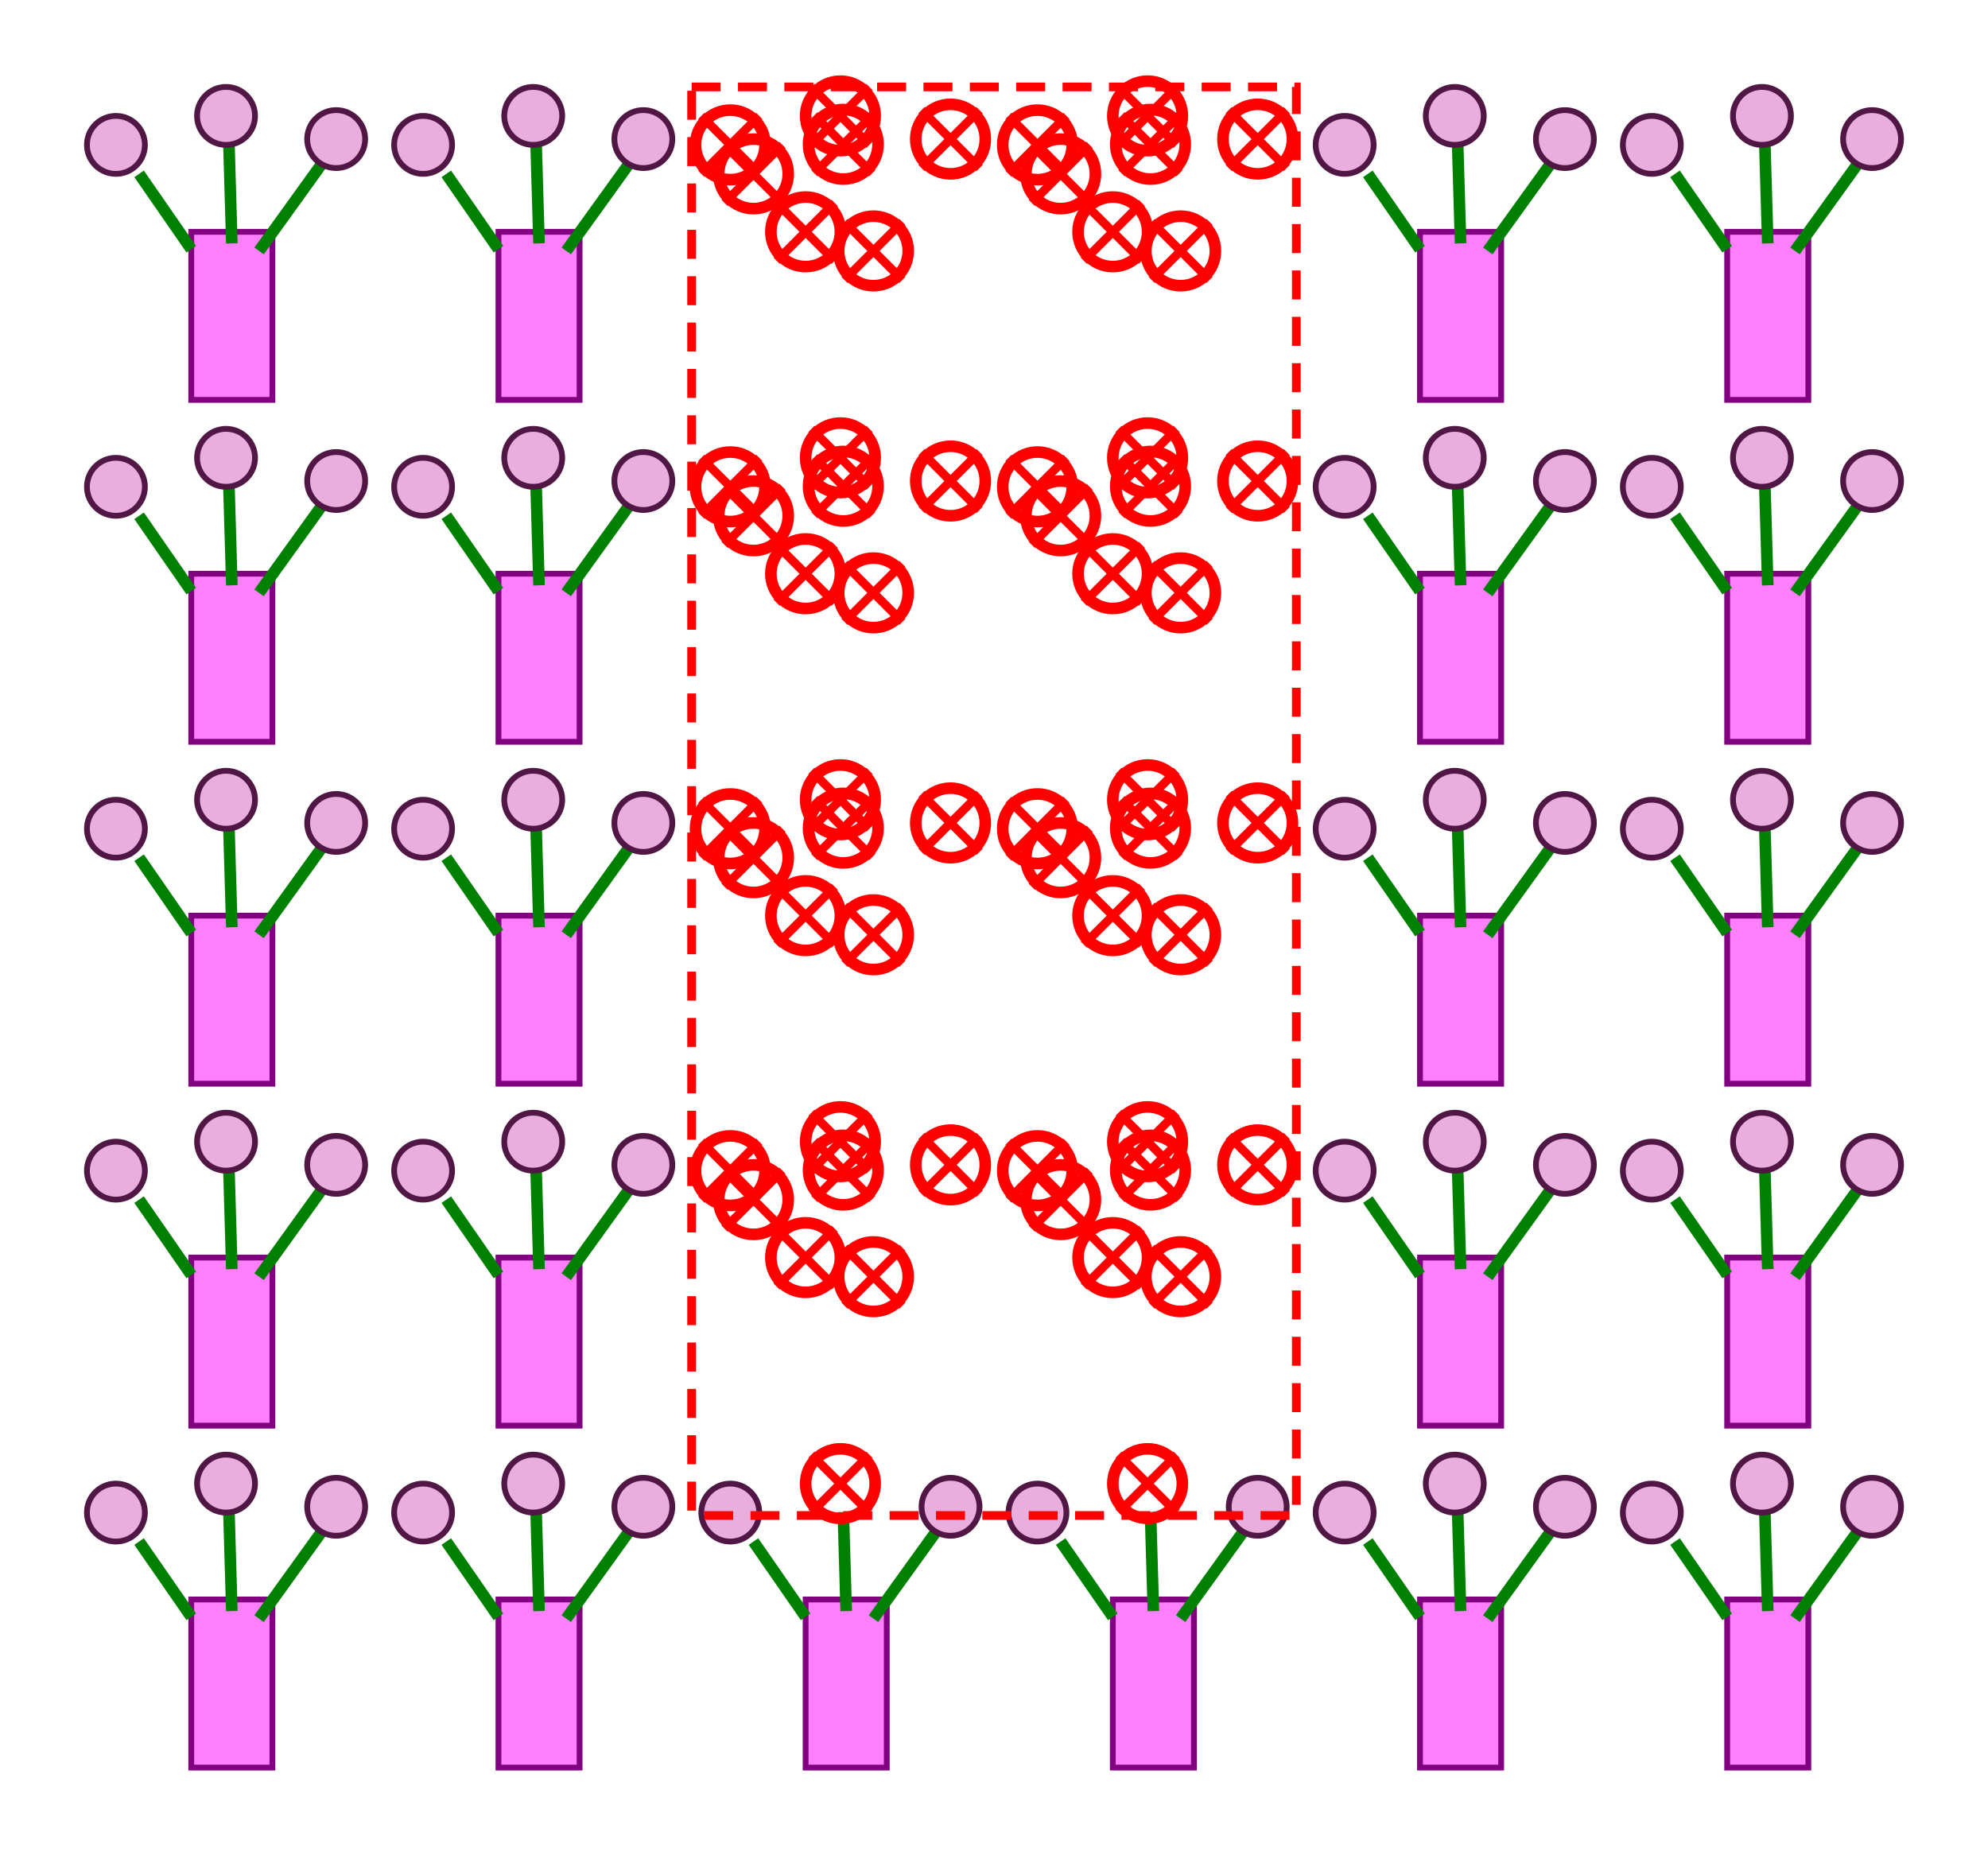
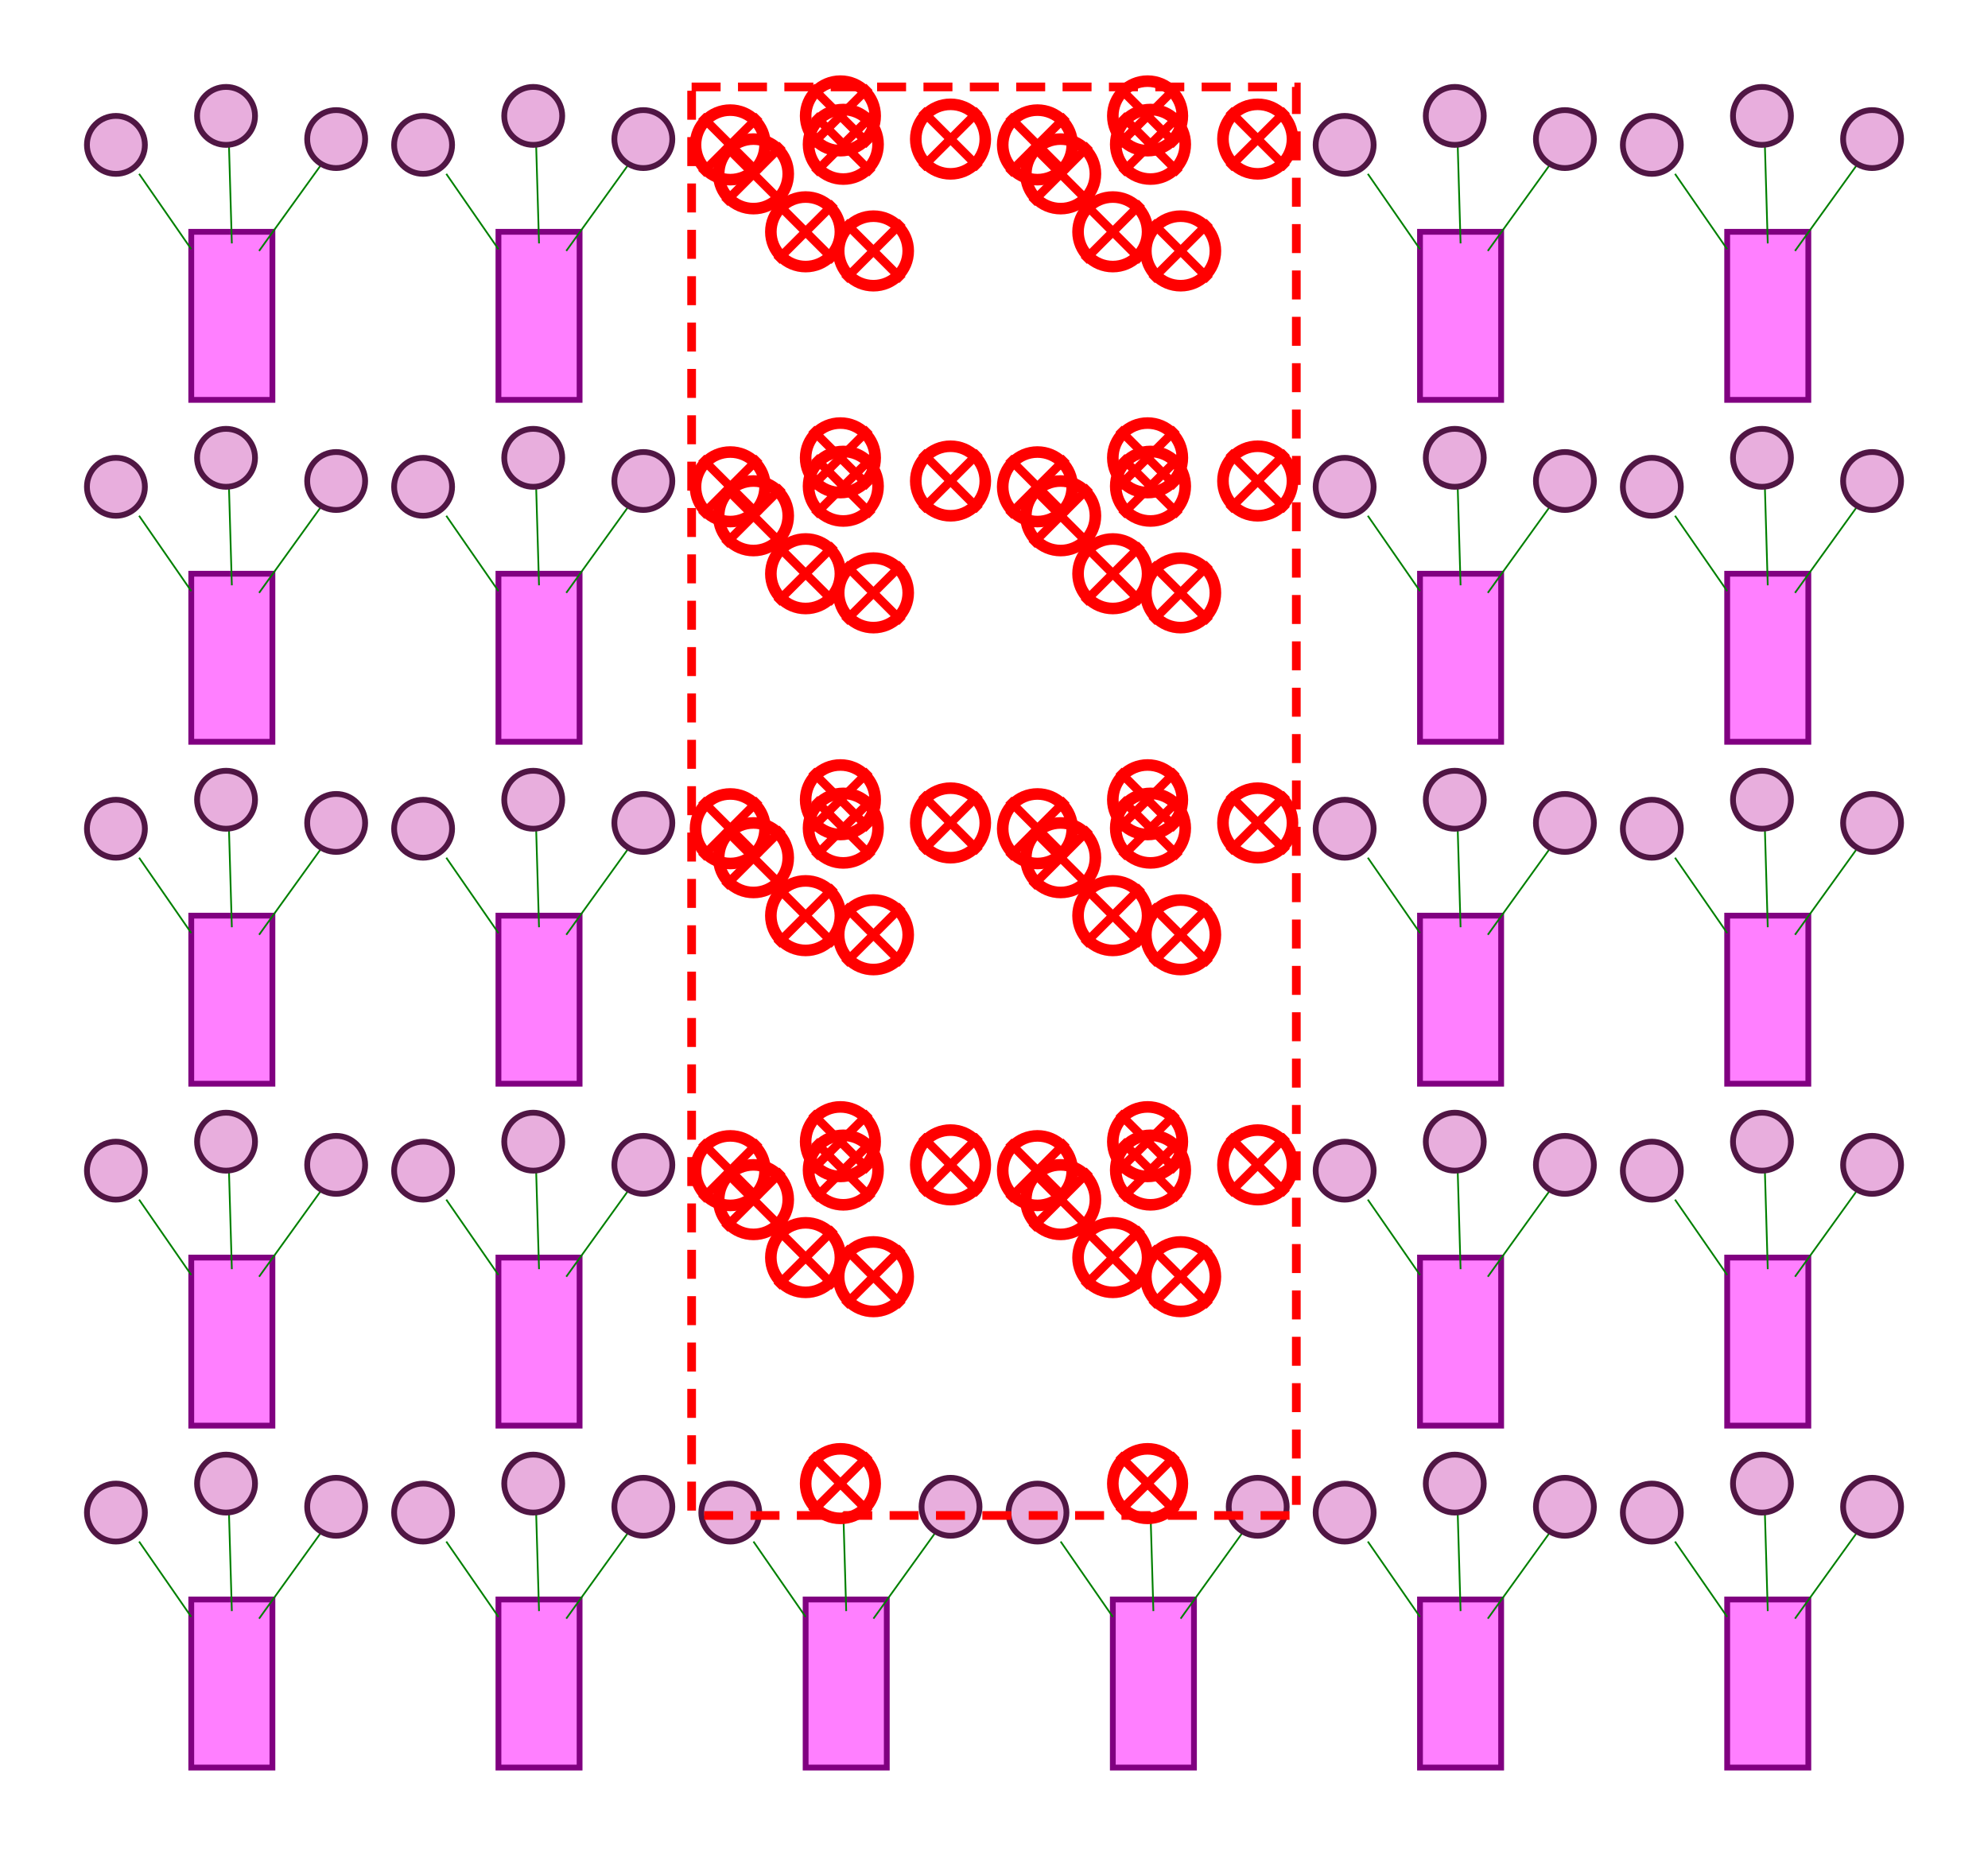
<svg xmlns="http://www.w3.org/2000/svg" width="343" height="320" viewBox="-15 -15 343 320">
  <g id="fig">
    <rect id="10" x="18" y="25" width="14" height="29" fill="#FF00FF" stroke="#800080" fill-opacity="0.5" stroke-width="1.0px" />
-     <line id="11" x1="9" y1="15" x2="18" y2="28" stroke="#008000" stroke-width="2" stroke-opacity="1" />
-     <line id="12" x1="24.5" y1="9.9" x2="25" y2="27" stroke="#008000" stroke-width="2" stroke-opacity="1" />
-     <line id="13" x1="40.5" y1="13.3" x2="29.7" y2="28.3" stroke="#008000" stroke-width="2" stroke-opacity="1" />
+     <line id="11" x1="9" y1="15" x2="18" y2="28" stroke="#008000" stroke-width="0.3" stroke-opacity="1" />
+     <line id="12" x1="24.5" y1="9.9" x2="25" y2="27" stroke="#008000" stroke-width="0.3" stroke-opacity="1" />
+     <line id="13" x1="40.5" y1="13.3" x2="29.7" y2="28.3" stroke="#008000" stroke-width="0.3" stroke-opacity="1" />
    <circle id="14" r="5.000" cx="5" cy="10" fill="#d35fbc" stroke="#501644" fill-opacity="0.5" stroke-width="1.0px" />
    <circle id="15" r="5.000" cx="24" cy="5" fill="#d35fbc" stroke="#501644" fill-opacity="0.5" stroke-width="1.0px" />
    <circle id="16" r="5.000" cx="43" cy="9" fill="#d35fbc" stroke="#501644" fill-opacity="0.5" stroke-width="1.0px" />
    <rect id="18" x="71" y="25" width="14" height="29" fill="#FF00FF" stroke="#800080" fill-opacity="0.5" stroke-width="1.0px" />
-     <line id="19" x1="62" y1="15" x2="71" y2="28" stroke="#008000" stroke-width="2" stroke-opacity="1" />
-     <line id="20" x1="77.5" y1="9.9" x2="78" y2="27" stroke="#008000" stroke-width="2" stroke-opacity="1" />
-     <line id="21" x1="93.5" y1="13.3" x2="82.7" y2="28.3" stroke="#008000" stroke-width="2" stroke-opacity="1" />
+     <line id="19" x1="62" y1="15" x2="71" y2="28" stroke="#008000" stroke-width="0.3" stroke-opacity="1" />
+     <line id="20" x1="77.5" y1="9.9" x2="78" y2="27" stroke="#008000" stroke-width="0.3" stroke-opacity="1" />
+     <line id="21" x1="93.5" y1="13.3" x2="82.7" y2="28.3" stroke="#008000" stroke-width="0.3" stroke-opacity="1" />
    <circle id="22" r="5.000" cx="58" cy="10" fill="#d35fbc" stroke="#501644" fill-opacity="0.5" stroke-width="1.0px" />
    <circle id="23" r="5.000" cx="77" cy="5" fill="#d35fbc" stroke="#501644" fill-opacity="0.5" stroke-width="1.0px" />
    <circle id="24" r="5.000" cx="96" cy="9" fill="#d35fbc" stroke="#501644" fill-opacity="0.5" stroke-width="1.0px" />
    <rect id="42" x="230" y="25" width="14" height="29" fill="#FF00FF" stroke="#800080" fill-opacity="0.5" stroke-width="1.0px" />
-     <line id="43" x1="221" y1="15" x2="230" y2="28" stroke="#008000" stroke-width="2" stroke-opacity="1" />
-     <line id="44" x1="236.5" y1="9.9" x2="237" y2="27" stroke="#008000" stroke-width="2" stroke-opacity="1" />
-     <line id="45" x1="252.5" y1="13.3" x2="241.7" y2="28.3" stroke="#008000" stroke-width="2" stroke-opacity="1" />
+     <line id="43" x1="221" y1="15" x2="230" y2="28" stroke="#008000" stroke-width="0.3" stroke-opacity="1" />
+     <line id="44" x1="236.5" y1="9.9" x2="237" y2="27" stroke="#008000" stroke-width="0.3" stroke-opacity="1" />
+     <line id="45" x1="252.5" y1="13.3" x2="241.7" y2="28.3" stroke="#008000" stroke-width="0.3" stroke-opacity="1" />
    <circle id="46" r="5.000" cx="217" cy="10" fill="#d35fbc" stroke="#501644" fill-opacity="0.5" stroke-width="1.0px" />
    <circle id="47" r="5.000" cx="236" cy="5" fill="#d35fbc" stroke="#501644" fill-opacity="0.5" stroke-width="1.0px" />
    <circle id="48" r="5.000" cx="255" cy="9" fill="#d35fbc" stroke="#501644" fill-opacity="0.5" stroke-width="1.0px" />
    <rect id="50" x="283" y="25" width="14" height="29" fill="#FF00FF" stroke="#800080" fill-opacity="0.5" stroke-width="1.0px" />
-     <line id="51" x1="274" y1="15" x2="283" y2="28" stroke="#008000" stroke-width="2" stroke-opacity="1" />
-     <line id="52" x1="289.5" y1="9.9" x2="290" y2="27" stroke="#008000" stroke-width="2" stroke-opacity="1" />
-     <line id="53" x1="305.5" y1="13.3" x2="294.7" y2="28.3" stroke="#008000" stroke-width="2" stroke-opacity="1" />
+     <line id="51" x1="274" y1="15" x2="283" y2="28" stroke="#008000" stroke-width="0.3" stroke-opacity="1" />
+     <line id="52" x1="289.5" y1="9.9" x2="290" y2="27" stroke="#008000" stroke-width="0.3" stroke-opacity="1" />
+     <line id="53" x1="305.5" y1="13.3" x2="294.7" y2="28.3" stroke="#008000" stroke-width="0.3" stroke-opacity="1" />
    <circle id="54" r="5.000" cx="270" cy="10" fill="#d35fbc" stroke="#501644" fill-opacity="0.5" stroke-width="1.0px" />
    <circle id="55" r="5.000" cx="289" cy="5" fill="#d35fbc" stroke="#501644" fill-opacity="0.5" stroke-width="1.0px" />
    <circle id="56" r="5.000" cx="308" cy="9" fill="#d35fbc" stroke="#501644" fill-opacity="0.5" stroke-width="1.0px" />
    <rect id="58" x="18" y="84" width="14" height="29" fill="#FF00FF" stroke="#800080" fill-opacity="0.5" stroke-width="1.0px" />
-     <line id="59" x1="9" y1="74" x2="18" y2="87" stroke="#008000" stroke-width="2" stroke-opacity="1" />
-     <line id="60" x1="24.5" y1="68.9" x2="25" y2="86" stroke="#008000" stroke-width="2" stroke-opacity="1" />
-     <line id="61" x1="40.5" y1="72.3" x2="29.7" y2="87.3" stroke="#008000" stroke-width="2" stroke-opacity="1" />
+     <line id="59" x1="9" y1="74" x2="18" y2="87" stroke="#008000" stroke-width="0.3" stroke-opacity="1" />
+     <line id="60" x1="24.5" y1="68.9" x2="25" y2="86" stroke="#008000" stroke-width="0.3" stroke-opacity="1" />
+     <line id="61" x1="40.5" y1="72.3" x2="29.7" y2="87.3" stroke="#008000" stroke-width="0.3" stroke-opacity="1" />
    <circle id="62" r="5.000" cx="5" cy="69" fill="#d35fbc" stroke="#501644" fill-opacity="0.5" stroke-width="1.0px" />
    <circle id="63" r="5.000" cx="24" cy="64" fill="#d35fbc" stroke="#501644" fill-opacity="0.5" stroke-width="1.0px" />
    <circle id="64" r="5.000" cx="43" cy="68" fill="#d35fbc" stroke="#501644" fill-opacity="0.5" stroke-width="1.0px" />
    <rect id="66" x="71" y="84" width="14" height="29" fill="#FF00FF" stroke="#800080" fill-opacity="0.5" stroke-width="1.0px" />
-     <line id="67" x1="62" y1="74" x2="71" y2="87" stroke="#008000" stroke-width="2" stroke-opacity="1" />
-     <line id="68" x1="77.5" y1="68.9" x2="78" y2="86" stroke="#008000" stroke-width="2" stroke-opacity="1" />
-     <line id="69" x1="93.5" y1="72.3" x2="82.7" y2="87.3" stroke="#008000" stroke-width="2" stroke-opacity="1" />
+     <line id="67" x1="62" y1="74" x2="71" y2="87" stroke="#008000" stroke-width="0.3" stroke-opacity="1" />
+     <line id="68" x1="77.5" y1="68.9" x2="78" y2="86" stroke="#008000" stroke-width="0.3" stroke-opacity="1" />
+     <line id="69" x1="93.5" y1="72.3" x2="82.7" y2="87.3" stroke="#008000" stroke-width="0.3" stroke-opacity="1" />
    <circle id="70" r="5.000" cx="58" cy="69" fill="#d35fbc" stroke="#501644" fill-opacity="0.5" stroke-width="1.0px" />
    <circle id="71" r="5.000" cx="77" cy="64" fill="#d35fbc" stroke="#501644" fill-opacity="0.5" stroke-width="1.0px" />
    <circle id="72" r="5.000" cx="96" cy="68" fill="#d35fbc" stroke="#501644" fill-opacity="0.5" stroke-width="1.0px" />
    <rect id="90" x="230" y="84" width="14" height="29" fill="#FF00FF" stroke="#800080" fill-opacity="0.5" stroke-width="1.0px" />
-     <line id="91" x1="221" y1="74" x2="230" y2="87" stroke="#008000" stroke-width="2" stroke-opacity="1" />
-     <line id="92" x1="236.5" y1="68.9" x2="237" y2="86" stroke="#008000" stroke-width="2" stroke-opacity="1" />
-     <line id="93" x1="252.5" y1="72.3" x2="241.7" y2="87.3" stroke="#008000" stroke-width="2" stroke-opacity="1" />
+     <line id="91" x1="221" y1="74" x2="230" y2="87" stroke="#008000" stroke-width="0.3" stroke-opacity="1" />
+     <line id="92" x1="236.5" y1="68.9" x2="237" y2="86" stroke="#008000" stroke-width="0.3" stroke-opacity="1" />
+     <line id="93" x1="252.5" y1="72.3" x2="241.7" y2="87.3" stroke="#008000" stroke-width="0.3" stroke-opacity="1" />
    <circle id="94" r="5.000" cx="217" cy="69" fill="#d35fbc" stroke="#501644" fill-opacity="0.5" stroke-width="1.0px" />
    <circle id="95" r="5.000" cx="236" cy="64" fill="#d35fbc" stroke="#501644" fill-opacity="0.5" stroke-width="1.0px" />
    <circle id="96" r="5.000" cx="255" cy="68" fill="#d35fbc" stroke="#501644" fill-opacity="0.5" stroke-width="1.0px" />
    <rect id="98" x="283" y="84" width="14" height="29" fill="#FF00FF" stroke="#800080" fill-opacity="0.5" stroke-width="1.0px" />
-     <line id="99" x1="274" y1="74" x2="283" y2="87" stroke="#008000" stroke-width="2" stroke-opacity="1" />
-     <line id="100" x1="289.5" y1="68.9" x2="290" y2="86" stroke="#008000" stroke-width="2" stroke-opacity="1" />
-     <line id="101" x1="305.5" y1="72.3" x2="294.7" y2="87.3" stroke="#008000" stroke-width="2" stroke-opacity="1" />
+     <line id="99" x1="274" y1="74" x2="283" y2="87" stroke="#008000" stroke-width="0.3" stroke-opacity="1" />
+     <line id="100" x1="289.5" y1="68.9" x2="290" y2="86" stroke="#008000" stroke-width="0.3" stroke-opacity="1" />
+     <line id="101" x1="305.5" y1="72.3" x2="294.7" y2="87.3" stroke="#008000" stroke-width="0.3" stroke-opacity="1" />
    <circle id="102" r="5.000" cx="270" cy="69" fill="#d35fbc" stroke="#501644" fill-opacity="0.5" stroke-width="1.0px" />
    <circle id="103" r="5.000" cx="289" cy="64" fill="#d35fbc" stroke="#501644" fill-opacity="0.5" stroke-width="1.0px" />
    <circle id="104" r="5.000" cx="308" cy="68" fill="#d35fbc" stroke="#501644" fill-opacity="0.5" stroke-width="1.0px" />
    <rect id="106" x="18" y="143" width="14" height="29" fill="#FF00FF" stroke="#800080" fill-opacity="0.5" stroke-width="1.0px" />
-     <line id="107" x1="9" y1="133" x2="18" y2="146" stroke="#008000" stroke-width="2" stroke-opacity="1" />
-     <line id="108" x1="24.5" y1="127.9" x2="25" y2="145" stroke="#008000" stroke-width="2" stroke-opacity="1" />
-     <line id="109" x1="40.5" y1="131.3" x2="29.7" y2="146.3" stroke="#008000" stroke-width="2" stroke-opacity="1" />
+     <line id="107" x1="9" y1="133" x2="18" y2="146" stroke="#008000" stroke-width="0.3" stroke-opacity="1" />
+     <line id="108" x1="24.5" y1="127.9" x2="25" y2="145" stroke="#008000" stroke-width="0.3" stroke-opacity="1" />
+     <line id="109" x1="40.5" y1="131.3" x2="29.7" y2="146.3" stroke="#008000" stroke-width="0.3" stroke-opacity="1" />
    <circle id="110" r="5.000" cx="5" cy="128" fill="#d35fbc" stroke="#501644" fill-opacity="0.5" stroke-width="1.0px" />
    <circle id="111" r="5.000" cx="24" cy="123" fill="#d35fbc" stroke="#501644" fill-opacity="0.5" stroke-width="1.0px" />
    <circle id="112" r="5.000" cx="43" cy="127" fill="#d35fbc" stroke="#501644" fill-opacity="0.5" stroke-width="1.0px" />
    <rect id="114" x="71" y="143" width="14" height="29" fill="#FF00FF" stroke="#800080" fill-opacity="0.5" stroke-width="1.0px" />
-     <line id="115" x1="62" y1="133" x2="71" y2="146" stroke="#008000" stroke-width="2" stroke-opacity="1" />
-     <line id="116" x1="77.5" y1="127.9" x2="78" y2="145" stroke="#008000" stroke-width="2" stroke-opacity="1" />
-     <line id="117" x1="93.5" y1="131.3" x2="82.7" y2="146.3" stroke="#008000" stroke-width="2" stroke-opacity="1" />
+     <line id="115" x1="62" y1="133" x2="71" y2="146" stroke="#008000" stroke-width="0.3" stroke-opacity="1" />
+     <line id="116" x1="77.5" y1="127.9" x2="78" y2="145" stroke="#008000" stroke-width="0.3" stroke-opacity="1" />
+     <line id="117" x1="93.5" y1="131.3" x2="82.7" y2="146.3" stroke="#008000" stroke-width="0.3" stroke-opacity="1" />
    <circle id="118" r="5.000" cx="58" cy="128" fill="#d35fbc" stroke="#501644" fill-opacity="0.5" stroke-width="1.0px" />
    <circle id="119" r="5.000" cx="77" cy="123" fill="#d35fbc" stroke="#501644" fill-opacity="0.5" stroke-width="1.0px" />
    <circle id="120" r="5.000" cx="96" cy="127" fill="#d35fbc" stroke="#501644" fill-opacity="0.5" stroke-width="1.0px" />
    <rect id="138" x="230" y="143" width="14" height="29" fill="#FF00FF" stroke="#800080" fill-opacity="0.5" stroke-width="1.0px" />
-     <line id="139" x1="221" y1="133" x2="230" y2="146" stroke="#008000" stroke-width="2" stroke-opacity="1" />
-     <line id="140" x1="236.5" y1="127.9" x2="237" y2="145" stroke="#008000" stroke-width="2" stroke-opacity="1" />
-     <line id="141" x1="252.5" y1="131.3" x2="241.7" y2="146.3" stroke="#008000" stroke-width="2" stroke-opacity="1" />
+     <line id="139" x1="221" y1="133" x2="230" y2="146" stroke="#008000" stroke-width="0.3" stroke-opacity="1" />
+     <line id="140" x1="236.5" y1="127.9" x2="237" y2="145" stroke="#008000" stroke-width="0.3" stroke-opacity="1" />
+     <line id="141" x1="252.5" y1="131.3" x2="241.7" y2="146.3" stroke="#008000" stroke-width="0.3" stroke-opacity="1" />
    <circle id="142" r="5.000" cx="217" cy="128" fill="#d35fbc" stroke="#501644" fill-opacity="0.5" stroke-width="1.0px" />
    <circle id="143" r="5.000" cx="236" cy="123" fill="#d35fbc" stroke="#501644" fill-opacity="0.5" stroke-width="1.0px" />
    <circle id="144" r="5.000" cx="255" cy="127" fill="#d35fbc" stroke="#501644" fill-opacity="0.5" stroke-width="1.0px" />
    <rect id="146" x="283" y="143" width="14" height="29" fill="#FF00FF" stroke="#800080" fill-opacity="0.5" stroke-width="1.0px" />
-     <line id="147" x1="274" y1="133" x2="283" y2="146" stroke="#008000" stroke-width="2" stroke-opacity="1" />
-     <line id="148" x1="289.5" y1="127.9" x2="290" y2="145" stroke="#008000" stroke-width="2" stroke-opacity="1" />
-     <line id="149" x1="305.5" y1="131.3" x2="294.7" y2="146.3" stroke="#008000" stroke-width="2" stroke-opacity="1" />
+     <line id="147" x1="274" y1="133" x2="283" y2="146" stroke="#008000" stroke-width="0.3" stroke-opacity="1" />
+     <line id="148" x1="289.5" y1="127.9" x2="290" y2="145" stroke="#008000" stroke-width="0.3" stroke-opacity="1" />
+     <line id="149" x1="305.5" y1="131.3" x2="294.7" y2="146.3" stroke="#008000" stroke-width="0.3" stroke-opacity="1" />
    <circle id="150" r="5.000" cx="270" cy="128" fill="#d35fbc" stroke="#501644" fill-opacity="0.5" stroke-width="1.0px" />
    <circle id="151" r="5.000" cx="289" cy="123" fill="#d35fbc" stroke="#501644" fill-opacity="0.5" stroke-width="1.0px" />
    <circle id="152" r="5.000" cx="308" cy="127" fill="#d35fbc" stroke="#501644" fill-opacity="0.5" stroke-width="1.0px" />
    <rect id="154" x="18" y="202" width="14" height="29" fill="#FF00FF" stroke="#800080" fill-opacity="0.5" stroke-width="1.0px" />
-     <line id="155" x1="9" y1="192" x2="18" y2="205" stroke="#008000" stroke-width="2" stroke-opacity="1" />
-     <line id="156" x1="24.5" y1="186.9" x2="25" y2="204" stroke="#008000" stroke-width="2" stroke-opacity="1" />
-     <line id="157" x1="40.5" y1="190.3" x2="29.7" y2="205.3" stroke="#008000" stroke-width="2" stroke-opacity="1" />
+     <line id="155" x1="9" y1="192" x2="18" y2="205" stroke="#008000" stroke-width="0.3" stroke-opacity="1" />
+     <line id="156" x1="24.5" y1="186.9" x2="25" y2="204" stroke="#008000" stroke-width="0.3" stroke-opacity="1" />
+     <line id="157" x1="40.5" y1="190.3" x2="29.7" y2="205.3" stroke="#008000" stroke-width="0.3" stroke-opacity="1" />
    <circle id="158" r="5.000" cx="5" cy="187" fill="#d35fbc" stroke="#501644" fill-opacity="0.5" stroke-width="1.0px" />
    <circle id="159" r="5.000" cx="24" cy="182" fill="#d35fbc" stroke="#501644" fill-opacity="0.5" stroke-width="1.0px" />
    <circle id="160" r="5.000" cx="43" cy="186" fill="#d35fbc" stroke="#501644" fill-opacity="0.5" stroke-width="1.0px" />
    <rect id="162" x="71" y="202" width="14" height="29" fill="#FF00FF" stroke="#800080" fill-opacity="0.5" stroke-width="1.0px" />
-     <line id="163" x1="62" y1="192" x2="71" y2="205" stroke="#008000" stroke-width="2" stroke-opacity="1" />
-     <line id="164" x1="77.5" y1="186.9" x2="78" y2="204" stroke="#008000" stroke-width="2" stroke-opacity="1" />
-     <line id="165" x1="93.5" y1="190.3" x2="82.7" y2="205.3" stroke="#008000" stroke-width="2" stroke-opacity="1" />
+     <line id="163" x1="62" y1="192" x2="71" y2="205" stroke="#008000" stroke-width="0.3" stroke-opacity="1" />
+     <line id="164" x1="77.5" y1="186.9" x2="78" y2="204" stroke="#008000" stroke-width="0.3" stroke-opacity="1" />
+     <line id="165" x1="93.5" y1="190.3" x2="82.7" y2="205.3" stroke="#008000" stroke-width="0.3" stroke-opacity="1" />
    <circle id="166" r="5.000" cx="58" cy="187" fill="#d35fbc" stroke="#501644" fill-opacity="0.5" stroke-width="1.0px" />
    <circle id="167" r="5.000" cx="77" cy="182" fill="#d35fbc" stroke="#501644" fill-opacity="0.5" stroke-width="1.0px" />
    <circle id="168" r="5.000" cx="96" cy="186" fill="#d35fbc" stroke="#501644" fill-opacity="0.5" stroke-width="1.0px" />
    <rect id="186" x="230" y="202" width="14" height="29" fill="#FF00FF" stroke="#800080" fill-opacity="0.5" stroke-width="1.0px" />
-     <line id="187" x1="221" y1="192" x2="230" y2="205" stroke="#008000" stroke-width="2" stroke-opacity="1" />
-     <line id="188" x1="236.5" y1="186.9" x2="237" y2="204" stroke="#008000" stroke-width="2" stroke-opacity="1" />
-     <line id="189" x1="252.5" y1="190.3" x2="241.7" y2="205.3" stroke="#008000" stroke-width="2" stroke-opacity="1" />
+     <line id="187" x1="221" y1="192" x2="230" y2="205" stroke="#008000" stroke-width="0.3" stroke-opacity="1" />
+     <line id="188" x1="236.5" y1="186.9" x2="237" y2="204" stroke="#008000" stroke-width="0.3" stroke-opacity="1" />
+     <line id="189" x1="252.5" y1="190.3" x2="241.7" y2="205.3" stroke="#008000" stroke-width="0.3" stroke-opacity="1" />
    <circle id="190" r="5.000" cx="217" cy="187" fill="#d35fbc" stroke="#501644" fill-opacity="0.5" stroke-width="1.0px" />
    <circle id="191" r="5.000" cx="236" cy="182" fill="#d35fbc" stroke="#501644" fill-opacity="0.5" stroke-width="1.0px" />
    <circle id="192" r="5.000" cx="255" cy="186" fill="#d35fbc" stroke="#501644" fill-opacity="0.5" stroke-width="1.0px" />
    <rect id="194" x="283" y="202" width="14" height="29" fill="#FF00FF" stroke="#800080" fill-opacity="0.5" stroke-width="1.0px" />
-     <line id="195" x1="274" y1="192" x2="283" y2="205" stroke="#008000" stroke-width="2" stroke-opacity="1" />
-     <line id="196" x1="289.5" y1="186.9" x2="290" y2="204" stroke="#008000" stroke-width="2" stroke-opacity="1" />
-     <line id="197" x1="305.5" y1="190.3" x2="294.7" y2="205.3" stroke="#008000" stroke-width="2" stroke-opacity="1" />
+     <line id="195" x1="274" y1="192" x2="283" y2="205" stroke="#008000" stroke-width="0.3" stroke-opacity="1" />
+     <line id="196" x1="289.5" y1="186.9" x2="290" y2="204" stroke="#008000" stroke-width="0.3" stroke-opacity="1" />
+     <line id="197" x1="305.5" y1="190.3" x2="294.7" y2="205.3" stroke="#008000" stroke-width="0.3" stroke-opacity="1" />
    <circle id="198" r="5.000" cx="270" cy="187" fill="#d35fbc" stroke="#501644" fill-opacity="0.5" stroke-width="1.0px" />
    <circle id="199" r="5.000" cx="289" cy="182" fill="#d35fbc" stroke="#501644" fill-opacity="0.5" stroke-width="1.0px" />
    <circle id="200" r="5.000" cx="308" cy="186" fill="#d35fbc" stroke="#501644" fill-opacity="0.5" stroke-width="1.0px" />
    <rect id="202" x="18" y="261" width="14" height="29" fill="#FF00FF" stroke="#800080" fill-opacity="0.5" stroke-width="1.0px" />
-     <line id="203" x1="9" y1="251" x2="18" y2="264" stroke="#008000" stroke-width="2" stroke-opacity="1" />
-     <line id="204" x1="24.5" y1="245.9" x2="25" y2="263" stroke="#008000" stroke-width="2" stroke-opacity="1" />
-     <line id="205" x1="40.5" y1="249.3" x2="29.7" y2="264.3" stroke="#008000" stroke-width="2" stroke-opacity="1" />
+     <line id="203" x1="9" y1="251" x2="18" y2="264" stroke="#008000" stroke-width="0.3" stroke-opacity="1" />
+     <line id="204" x1="24.5" y1="245.9" x2="25" y2="263" stroke="#008000" stroke-width="0.3" stroke-opacity="1" />
+     <line id="205" x1="40.5" y1="249.3" x2="29.7" y2="264.3" stroke="#008000" stroke-width="0.3" stroke-opacity="1" />
    <circle id="206" r="5.000" cx="5" cy="246" fill="#d35fbc" stroke="#501644" fill-opacity="0.5" stroke-width="1.0px" />
    <circle id="207" r="5.000" cx="24" cy="241" fill="#d35fbc" stroke="#501644" fill-opacity="0.5" stroke-width="1.0px" />
    <circle id="208" r="5.000" cx="43" cy="245" fill="#d35fbc" stroke="#501644" fill-opacity="0.5" stroke-width="1.0px" />
    <rect id="210" x="71" y="261" width="14" height="29" fill="#FF00FF" stroke="#800080" fill-opacity="0.5" stroke-width="1.0px" />
-     <line id="211" x1="62" y1="251" x2="71" y2="264" stroke="#008000" stroke-width="2" stroke-opacity="1" />
-     <line id="212" x1="77.5" y1="245.9" x2="78" y2="263" stroke="#008000" stroke-width="2" stroke-opacity="1" />
-     <line id="213" x1="93.5" y1="249.3" x2="82.7" y2="264.3" stroke="#008000" stroke-width="2" stroke-opacity="1" />
+     <line id="211" x1="62" y1="251" x2="71" y2="264" stroke="#008000" stroke-width="0.3" stroke-opacity="1" />
+     <line id="212" x1="77.5" y1="245.9" x2="78" y2="263" stroke="#008000" stroke-width="0.3" stroke-opacity="1" />
+     <line id="213" x1="93.5" y1="249.3" x2="82.7" y2="264.3" stroke="#008000" stroke-width="0.3" stroke-opacity="1" />
    <circle id="214" r="5.000" cx="58" cy="246" fill="#d35fbc" stroke="#501644" fill-opacity="0.5" stroke-width="1.0px" />
    <circle id="215" r="5.000" cx="77" cy="241" fill="#d35fbc" stroke="#501644" fill-opacity="0.5" stroke-width="1.0px" />
    <circle id="216" r="5.000" cx="96" cy="245" fill="#d35fbc" stroke="#501644" fill-opacity="0.5" stroke-width="1.0px" />
    <rect id="218" x="124" y="261" width="14" height="29" fill="#FF00FF" stroke="#800080" fill-opacity="0.5" stroke-width="1.0px" />
-     <line id="219" x1="115" y1="251" x2="124" y2="264" stroke="#008000" stroke-width="2" stroke-opacity="1" />
-     <line id="220" x1="130.5" y1="245.9" x2="131" y2="263" stroke="#008000" stroke-width="2" stroke-opacity="1" />
-     <line id="221" x1="146.5" y1="249.3" x2="135.7" y2="264.3" stroke="#008000" stroke-width="2" stroke-opacity="1" />
+     <line id="219" x1="115" y1="251" x2="124" y2="264" stroke="#008000" stroke-width="0.3" stroke-opacity="1" />
+     <line id="220" x1="130.5" y1="245.9" x2="131" y2="263" stroke="#008000" stroke-width="0.3" stroke-opacity="1" />
+     <line id="221" x1="146.5" y1="249.3" x2="135.7" y2="264.3" stroke="#008000" stroke-width="0.3" stroke-opacity="1" />
    <circle id="222" r="5.000" cx="111" cy="246" fill="#d35fbc" stroke="#501644" fill-opacity="0.5" stroke-width="1.0px" />
    <circle id="224" r="5.000" cx="149" cy="245" fill="#d35fbc" stroke="#501644" fill-opacity="0.5" stroke-width="1.0px" />
    <rect id="226" x="177" y="261" width="14" height="29" fill="#FF00FF" stroke="#800080" fill-opacity="0.5" stroke-width="1.0px" />
-     <line id="227" x1="168" y1="251" x2="177" y2="264" stroke="#008000" stroke-width="2" stroke-opacity="1" />
-     <line id="228" x1="183.5" y1="245.9" x2="184" y2="263" stroke="#008000" stroke-width="2" stroke-opacity="1" />
-     <line id="229" x1="199.5" y1="249.3" x2="188.7" y2="264.3" stroke="#008000" stroke-width="2" stroke-opacity="1" />
+     <line id="227" x1="168" y1="251" x2="177" y2="264" stroke="#008000" stroke-width="0.3" stroke-opacity="1" />
+     <line id="228" x1="183.5" y1="245.9" x2="184" y2="263" stroke="#008000" stroke-width="0.3" stroke-opacity="1" />
+     <line id="229" x1="199.5" y1="249.3" x2="188.7" y2="264.3" stroke="#008000" stroke-width="0.3" stroke-opacity="1" />
    <circle id="230" r="5.000" cx="164" cy="246" fill="#d35fbc" stroke="#501644" fill-opacity="0.5" stroke-width="1.0px" />
    <circle id="232" r="5.000" cx="202" cy="245" fill="#d35fbc" stroke="#501644" fill-opacity="0.5" stroke-width="1.0px" />
    <rect id="234" x="230" y="261" width="14" height="29" fill="#FF00FF" stroke="#800080" fill-opacity="0.5" stroke-width="1.0px" />
-     <line id="235" x1="221" y1="251" x2="230" y2="264" stroke="#008000" stroke-width="2" stroke-opacity="1" />
-     <line id="236" x1="236.5" y1="245.9" x2="237" y2="263" stroke="#008000" stroke-width="2" stroke-opacity="1" />
-     <line id="237" x1="252.5" y1="249.3" x2="241.7" y2="264.3" stroke="#008000" stroke-width="2" stroke-opacity="1" />
+     <line id="235" x1="221" y1="251" x2="230" y2="264" stroke="#008000" stroke-width="0.3" stroke-opacity="1" />
+     <line id="236" x1="236.5" y1="245.9" x2="237" y2="263" stroke="#008000" stroke-width="0.3" stroke-opacity="1" />
+     <line id="237" x1="252.5" y1="249.3" x2="241.7" y2="264.3" stroke="#008000" stroke-width="0.3" stroke-opacity="1" />
    <circle id="238" r="5.000" cx="217" cy="246" fill="#d35fbc" stroke="#501644" fill-opacity="0.5" stroke-width="1.0px" />
    <circle id="239" r="5.000" cx="236" cy="241" fill="#d35fbc" stroke="#501644" fill-opacity="0.5" stroke-width="1.0px" />
    <circle id="240" r="5.000" cx="255" cy="245" fill="#d35fbc" stroke="#501644" fill-opacity="0.5" stroke-width="1.0px" />
    <rect id="242" x="283" y="261" width="14" height="29" fill="#FF00FF" stroke="#800080" fill-opacity="0.5" stroke-width="1.0px" />
-     <line id="243" x1="274" y1="251" x2="283" y2="264" stroke="#008000" stroke-width="2" stroke-opacity="1" />
-     <line id="244" x1="289.5" y1="245.9" x2="290" y2="263" stroke="#008000" stroke-width="2" stroke-opacity="1" />
-     <line id="245" x1="305.5" y1="249.3" x2="294.7" y2="264.3" stroke="#008000" stroke-width="2" stroke-opacity="1" />
+     <line id="243" x1="274" y1="251" x2="283" y2="264" stroke="#008000" stroke-width="0.3" stroke-opacity="1" />
+     <line id="244" x1="289.5" y1="245.9" x2="290" y2="263" stroke="#008000" stroke-width="0.3" stroke-opacity="1" />
+     <line id="245" x1="305.5" y1="249.3" x2="294.7" y2="264.3" stroke="#008000" stroke-width="0.3" stroke-opacity="1" />
    <circle id="246" r="5.000" cx="270" cy="246" fill="#d35fbc" stroke="#501644" fill-opacity="0.5" stroke-width="1.0px" />
    <circle id="247" r="5.000" cx="289" cy="241" fill="#d35fbc" stroke="#501644" fill-opacity="0.5" stroke-width="1.0px" />
    <circle id="248" r="5.000" cx="308" cy="245" fill="#d35fbc" stroke="#501644" fill-opacity="0.5" stroke-width="1.0px" />
    <rect x="104.33" y="0" width="104.33" height="246.5" stroke="red" fill="transparent" stroke-dasharray="5,3" stroke-width="1.5" />
    <circle cx="124" cy="25" r="6.0" stroke="red" fill="none" stroke-width="2.0" />
    <circle cx="115" cy="15" r="6.0" stroke="red" fill="none" stroke-width="2.0" />
    <circle cx="130.5" cy="9.9" r="6.0" stroke="red" fill="none" stroke-width="2.0" />
    <circle cx="135.7" cy="28.3" r="6.0" stroke="red" fill="none" stroke-width="2.0" />
    <circle cx="111" cy="10" r="6.0" stroke="red" fill="none" stroke-width="2.0" />
    <circle cx="130" cy="5" r="6.0" stroke="red" fill="none" stroke-width="2.0" />
    <circle cx="149" cy="9" r="6.0" stroke="red" fill="none" stroke-width="2.0" />
    <circle cx="177" cy="25" r="6.0" stroke="red" fill="none" stroke-width="2.0" />
    <circle cx="168" cy="15" r="6.0" stroke="red" fill="none" stroke-width="2.0" />
    <circle cx="183.5" cy="9.9" r="6.0" stroke="red" fill="none" stroke-width="2.0" />
    <circle cx="188.7" cy="28.3" r="6.0" stroke="red" fill="none" stroke-width="2.0" />
    <circle cx="164" cy="10" r="6.0" stroke="red" fill="none" stroke-width="2.0" />
    <circle cx="183" cy="5" r="6.0" stroke="red" fill="none" stroke-width="2.0" />
    <circle cx="202" cy="9" r="6.0" stroke="red" fill="none" stroke-width="2.0" />
    <circle cx="124" cy="84" r="6.0" stroke="red" fill="none" stroke-width="2.0" />
    <circle cx="115" cy="74" r="6.0" stroke="red" fill="none" stroke-width="2.0" />
    <circle cx="130.5" cy="68.9" r="6.0" stroke="red" fill="none" stroke-width="2.0" />
    <circle cx="135.7" cy="87.3" r="6.0" stroke="red" fill="none" stroke-width="2.0" />
    <circle cx="111" cy="69" r="6.0" stroke="red" fill="none" stroke-width="2.0" />
    <circle cx="130" cy="64" r="6.0" stroke="red" fill="none" stroke-width="2.0" />
    <circle cx="149" cy="68" r="6.0" stroke="red" fill="none" stroke-width="2.0" />
    <circle cx="177" cy="84" r="6.0" stroke="red" fill="none" stroke-width="2.0" />
    <circle cx="168" cy="74" r="6.0" stroke="red" fill="none" stroke-width="2.0" />
    <circle cx="183.5" cy="68.9" r="6.0" stroke="red" fill="none" stroke-width="2.0" />
    <circle cx="188.7" cy="87.3" r="6.0" stroke="red" fill="none" stroke-width="2.0" />
    <circle cx="164" cy="69" r="6.0" stroke="red" fill="none" stroke-width="2.0" />
    <circle cx="183" cy="64" r="6.0" stroke="red" fill="none" stroke-width="2.0" />
    <circle cx="202" cy="68" r="6.0" stroke="red" fill="none" stroke-width="2.0" />
    <circle cx="124" cy="143" r="6.0" stroke="red" fill="none" stroke-width="2.0" />
    <circle cx="115" cy="133" r="6.0" stroke="red" fill="none" stroke-width="2.0" />
    <circle cx="130.5" cy="127.9" r="6.0" stroke="red" fill="none" stroke-width="2.0" />
    <circle cx="135.7" cy="146.3" r="6.0" stroke="red" fill="none" stroke-width="2.0" />
    <circle cx="111" cy="128" r="6.0" stroke="red" fill="none" stroke-width="2.0" />
    <circle cx="130" cy="123" r="6.0" stroke="red" fill="none" stroke-width="2.0" />
    <circle cx="149" cy="127" r="6.0" stroke="red" fill="none" stroke-width="2.0" />
    <circle cx="177" cy="143" r="6.0" stroke="red" fill="none" stroke-width="2.0" />
    <circle cx="168" cy="133" r="6.0" stroke="red" fill="none" stroke-width="2.0" />
    <circle cx="183.5" cy="127.9" r="6.0" stroke="red" fill="none" stroke-width="2.0" />
    <circle cx="188.7" cy="146.3" r="6.0" stroke="red" fill="none" stroke-width="2.0" />
    <circle cx="164" cy="128" r="6.0" stroke="red" fill="none" stroke-width="2.0" />
    <circle cx="183" cy="123" r="6.0" stroke="red" fill="none" stroke-width="2.0" />
    <circle cx="202" cy="127" r="6.0" stroke="red" fill="none" stroke-width="2.0" />
    <circle cx="124" cy="202" r="6.0" stroke="red" fill="none" stroke-width="2.0" />
    <circle cx="115" cy="192" r="6.0" stroke="red" fill="none" stroke-width="2.0" />
    <circle cx="130.5" cy="186.9" r="6.0" stroke="red" fill="none" stroke-width="2.0" />
    <circle cx="135.7" cy="205.3" r="6.0" stroke="red" fill="none" stroke-width="2.0" />
    <circle cx="111" cy="187" r="6.0" stroke="red" fill="none" stroke-width="2.0" />
    <circle cx="130" cy="182" r="6.0" stroke="red" fill="none" stroke-width="2.0" />
    <circle cx="149" cy="186" r="6.0" stroke="red" fill="none" stroke-width="2.0" />
    <circle cx="177" cy="202" r="6.0" stroke="red" fill="none" stroke-width="2.0" />
    <circle cx="168" cy="192" r="6.0" stroke="red" fill="none" stroke-width="2.0" />
    <circle cx="183.5" cy="186.9" r="6.0" stroke="red" fill="none" stroke-width="2.0" />
    <circle cx="188.7" cy="205.3" r="6.0" stroke="red" fill="none" stroke-width="2.0" />
    <circle cx="164" cy="187" r="6.0" stroke="red" fill="none" stroke-width="2.0" />
    <circle cx="183" cy="182" r="6.0" stroke="red" fill="none" stroke-width="2.0" />
    <circle cx="202" cy="186" r="6.0" stroke="red" fill="none" stroke-width="2.0" />
    <circle cx="130" cy="241" r="6.0" stroke="red" fill="none" stroke-width="2.0" />
    <circle cx="183" cy="241" r="6.0" stroke="red" fill="none" stroke-width="2.0" />
    <line x1="119" y1="20" x2="129" y2="30" stroke="red" stroke-width="1.5" />
    <line x1="129" y1="20" x2="119" y2="30" stroke="red" stroke-width="1.5" />
    <line x1="110" y1="10" x2="120" y2="20" stroke="red" stroke-width="1.5" />
    <line x1="120" y1="10" x2="110" y2="20" stroke="red" stroke-width="1.5" />
    <line x1="125.5" y1="4.9" x2="135.5" y2="14.9" stroke="red" stroke-width="1.5" />
    <line x1="135.5" y1="4.9" x2="125.5" y2="14.9" stroke="red" stroke-width="1.5" />
    <line x1="130.7" y1="23.3" x2="140.7" y2="33.3" stroke="red" stroke-width="1.5" />
    <line x1="140.7" y1="23.3" x2="130.7" y2="33.3" stroke="red" stroke-width="1.5" />
    <line x1="106" y1="5" x2="116" y2="15" stroke="red" stroke-width="1.5" />
    <line x1="116" y1="5" x2="106" y2="15" stroke="red" stroke-width="1.5" />
    <line x1="125" y1="0" x2="135" y2="10" stroke="red" stroke-width="1.5" />
    <line x1="135" y1="0" x2="125" y2="10" stroke="red" stroke-width="1.5" />
    <line x1="144" y1="4" x2="154" y2="14" stroke="red" stroke-width="1.5" />
    <line x1="154" y1="4" x2="144" y2="14" stroke="red" stroke-width="1.5" />
    <line x1="172" y1="20" x2="182" y2="30" stroke="red" stroke-width="1.5" />
    <line x1="182" y1="20" x2="172" y2="30" stroke="red" stroke-width="1.5" />
    <line x1="163" y1="10" x2="173" y2="20" stroke="red" stroke-width="1.5" />
    <line x1="173" y1="10" x2="163" y2="20" stroke="red" stroke-width="1.5" />
    <line x1="178.5" y1="4.9" x2="188.5" y2="14.9" stroke="red" stroke-width="1.5" />
    <line x1="188.5" y1="4.9" x2="178.5" y2="14.9" stroke="red" stroke-width="1.5" />
    <line x1="183.7" y1="23.3" x2="193.7" y2="33.3" stroke="red" stroke-width="1.5" />
    <line x1="193.7" y1="23.3" x2="183.7" y2="33.3" stroke="red" stroke-width="1.5" />
    <line x1="159" y1="5" x2="169" y2="15" stroke="red" stroke-width="1.5" />
    <line x1="169" y1="5" x2="159" y2="15" stroke="red" stroke-width="1.5" />
    <line x1="178" y1="0" x2="188" y2="10" stroke="red" stroke-width="1.5" />
    <line x1="188" y1="0" x2="178" y2="10" stroke="red" stroke-width="1.5" />
    <line x1="197" y1="4" x2="207" y2="14" stroke="red" stroke-width="1.5" />
    <line x1="207" y1="4" x2="197" y2="14" stroke="red" stroke-width="1.5" />
    <line x1="119" y1="79" x2="129" y2="89" stroke="red" stroke-width="1.5" />
    <line x1="129" y1="79" x2="119" y2="89" stroke="red" stroke-width="1.5" />
    <line x1="110" y1="69" x2="120" y2="79" stroke="red" stroke-width="1.5" />
    <line x1="120" y1="69" x2="110" y2="79" stroke="red" stroke-width="1.5" />
    <line x1="125.5" y1="63.9" x2="135.5" y2="73.9" stroke="red" stroke-width="1.5" />
    <line x1="135.5" y1="63.9" x2="125.5" y2="73.9" stroke="red" stroke-width="1.5" />
    <line x1="130.7" y1="82.3" x2="140.7" y2="92.3" stroke="red" stroke-width="1.5" />
    <line x1="140.7" y1="82.3" x2="130.7" y2="92.3" stroke="red" stroke-width="1.5" />
    <line x1="106" y1="64" x2="116" y2="74" stroke="red" stroke-width="1.5" />
    <line x1="116" y1="64" x2="106" y2="74" stroke="red" stroke-width="1.5" />
    <line x1="125" y1="59" x2="135" y2="69" stroke="red" stroke-width="1.5" />
    <line x1="135" y1="59" x2="125" y2="69" stroke="red" stroke-width="1.5" />
    <line x1="144" y1="63" x2="154" y2="73" stroke="red" stroke-width="1.5" />
    <line x1="154" y1="63" x2="144" y2="73" stroke="red" stroke-width="1.5" />
    <line x1="172" y1="79" x2="182" y2="89" stroke="red" stroke-width="1.5" />
    <line x1="182" y1="79" x2="172" y2="89" stroke="red" stroke-width="1.5" />
    <line x1="163" y1="69" x2="173" y2="79" stroke="red" stroke-width="1.5" />
    <line x1="173" y1="69" x2="163" y2="79" stroke="red" stroke-width="1.5" />
    <line x1="178.5" y1="63.9" x2="188.5" y2="73.9" stroke="red" stroke-width="1.5" />
    <line x1="188.5" y1="63.9" x2="178.5" y2="73.9" stroke="red" stroke-width="1.5" />
    <line x1="183.7" y1="82.3" x2="193.7" y2="92.3" stroke="red" stroke-width="1.5" />
    <line x1="193.7" y1="82.3" x2="183.7" y2="92.3" stroke="red" stroke-width="1.5" />
    <line x1="159" y1="64" x2="169" y2="74" stroke="red" stroke-width="1.5" />
    <line x1="169" y1="64" x2="159" y2="74" stroke="red" stroke-width="1.5" />
    <line x1="178" y1="59" x2="188" y2="69" stroke="red" stroke-width="1.5" />
    <line x1="188" y1="59" x2="178" y2="69" stroke="red" stroke-width="1.5" />
    <line x1="197" y1="63" x2="207" y2="73" stroke="red" stroke-width="1.5" />
    <line x1="207" y1="63" x2="197" y2="73" stroke="red" stroke-width="1.5" />
    <line x1="119" y1="138" x2="129" y2="148" stroke="red" stroke-width="1.5" />
    <line x1="129" y1="138" x2="119" y2="148" stroke="red" stroke-width="1.5" />
    <line x1="110" y1="128" x2="120" y2="138" stroke="red" stroke-width="1.5" />
    <line x1="120" y1="128" x2="110" y2="138" stroke="red" stroke-width="1.5" />
    <line x1="125.5" y1="122.9" x2="135.5" y2="132.9" stroke="red" stroke-width="1.5" />
    <line x1="135.5" y1="122.9" x2="125.5" y2="132.9" stroke="red" stroke-width="1.5" />
    <line x1="130.7" y1="141.3" x2="140.7" y2="151.3" stroke="red" stroke-width="1.5" />
    <line x1="140.7" y1="141.3" x2="130.7" y2="151.3" stroke="red" stroke-width="1.5" />
    <line x1="106" y1="123" x2="116" y2="133" stroke="red" stroke-width="1.5" />
    <line x1="116" y1="123" x2="106" y2="133" stroke="red" stroke-width="1.5" />
    <line x1="125" y1="118" x2="135" y2="128" stroke="red" stroke-width="1.5" />
    <line x1="135" y1="118" x2="125" y2="128" stroke="red" stroke-width="1.5" />
    <line x1="144" y1="122" x2="154" y2="132" stroke="red" stroke-width="1.5" />
    <line x1="154" y1="122" x2="144" y2="132" stroke="red" stroke-width="1.5" />
    <line x1="172" y1="138" x2="182" y2="148" stroke="red" stroke-width="1.5" />
    <line x1="182" y1="138" x2="172" y2="148" stroke="red" stroke-width="1.5" />
    <line x1="163" y1="128" x2="173" y2="138" stroke="red" stroke-width="1.5" />
    <line x1="173" y1="128" x2="163" y2="138" stroke="red" stroke-width="1.5" />
    <line x1="178.5" y1="122.9" x2="188.5" y2="132.9" stroke="red" stroke-width="1.5" />
    <line x1="188.5" y1="122.9" x2="178.5" y2="132.9" stroke="red" stroke-width="1.5" />
    <line x1="183.7" y1="141.3" x2="193.7" y2="151.3" stroke="red" stroke-width="1.5" />
    <line x1="193.7" y1="141.3" x2="183.7" y2="151.3" stroke="red" stroke-width="1.5" />
    <line x1="159" y1="123" x2="169" y2="133" stroke="red" stroke-width="1.5" />
    <line x1="169" y1="123" x2="159" y2="133" stroke="red" stroke-width="1.5" />
    <line x1="178" y1="118" x2="188" y2="128" stroke="red" stroke-width="1.5" />
    <line x1="188" y1="118" x2="178" y2="128" stroke="red" stroke-width="1.5" />
    <line x1="197" y1="122" x2="207" y2="132" stroke="red" stroke-width="1.5" />
    <line x1="207" y1="122" x2="197" y2="132" stroke="red" stroke-width="1.5" />
    <line x1="119" y1="197" x2="129" y2="207" stroke="red" stroke-width="1.5" />
    <line x1="129" y1="197" x2="119" y2="207" stroke="red" stroke-width="1.5" />
    <line x1="110" y1="187" x2="120" y2="197" stroke="red" stroke-width="1.5" />
    <line x1="120" y1="187" x2="110" y2="197" stroke="red" stroke-width="1.5" />
    <line x1="125.5" y1="181.9" x2="135.5" y2="191.9" stroke="red" stroke-width="1.5" />
    <line x1="135.5" y1="181.9" x2="125.5" y2="191.9" stroke="red" stroke-width="1.5" />
    <line x1="130.7" y1="200.3" x2="140.7" y2="210.3" stroke="red" stroke-width="1.5" />
    <line x1="140.7" y1="200.3" x2="130.7" y2="210.3" stroke="red" stroke-width="1.5" />
    <line x1="106" y1="182" x2="116" y2="192" stroke="red" stroke-width="1.5" />
    <line x1="116" y1="182" x2="106" y2="192" stroke="red" stroke-width="1.5" />
    <line x1="125" y1="177" x2="135" y2="187" stroke="red" stroke-width="1.5" />
    <line x1="135" y1="177" x2="125" y2="187" stroke="red" stroke-width="1.5" />
    <line x1="144" y1="181" x2="154" y2="191" stroke="red" stroke-width="1.5" />
    <line x1="154" y1="181" x2="144" y2="191" stroke="red" stroke-width="1.5" />
    <line x1="172" y1="197" x2="182" y2="207" stroke="red" stroke-width="1.5" />
    <line x1="182" y1="197" x2="172" y2="207" stroke="red" stroke-width="1.5" />
    <line x1="163" y1="187" x2="173" y2="197" stroke="red" stroke-width="1.5" />
    <line x1="173" y1="187" x2="163" y2="197" stroke="red" stroke-width="1.5" />
    <line x1="178.5" y1="181.9" x2="188.5" y2="191.9" stroke="red" stroke-width="1.5" />
    <line x1="188.5" y1="181.9" x2="178.5" y2="191.9" stroke="red" stroke-width="1.5" />
    <line x1="183.7" y1="200.3" x2="193.7" y2="210.3" stroke="red" stroke-width="1.5" />
    <line x1="193.7" y1="200.3" x2="183.7" y2="210.3" stroke="red" stroke-width="1.5" />
    <line x1="159" y1="182" x2="169" y2="192" stroke="red" stroke-width="1.5" />
    <line x1="169" y1="182" x2="159" y2="192" stroke="red" stroke-width="1.5" />
    <line x1="178" y1="177" x2="188" y2="187" stroke="red" stroke-width="1.5" />
    <line x1="188" y1="177" x2="178" y2="187" stroke="red" stroke-width="1.5" />
    <line x1="197" y1="181" x2="207" y2="191" stroke="red" stroke-width="1.5" />
    <line x1="207" y1="181" x2="197" y2="191" stroke="red" stroke-width="1.5" />
    <line x1="125" y1="236" x2="135" y2="246" stroke="red" stroke-width="1.5" />
    <line x1="135" y1="236" x2="125" y2="246" stroke="red" stroke-width="1.5" />
    <line x1="178" y1="236" x2="188" y2="246" stroke="red" stroke-width="1.5" />
    <line x1="188" y1="236" x2="178" y2="246" stroke="red" stroke-width="1.5" />
  </g>
</svg>
